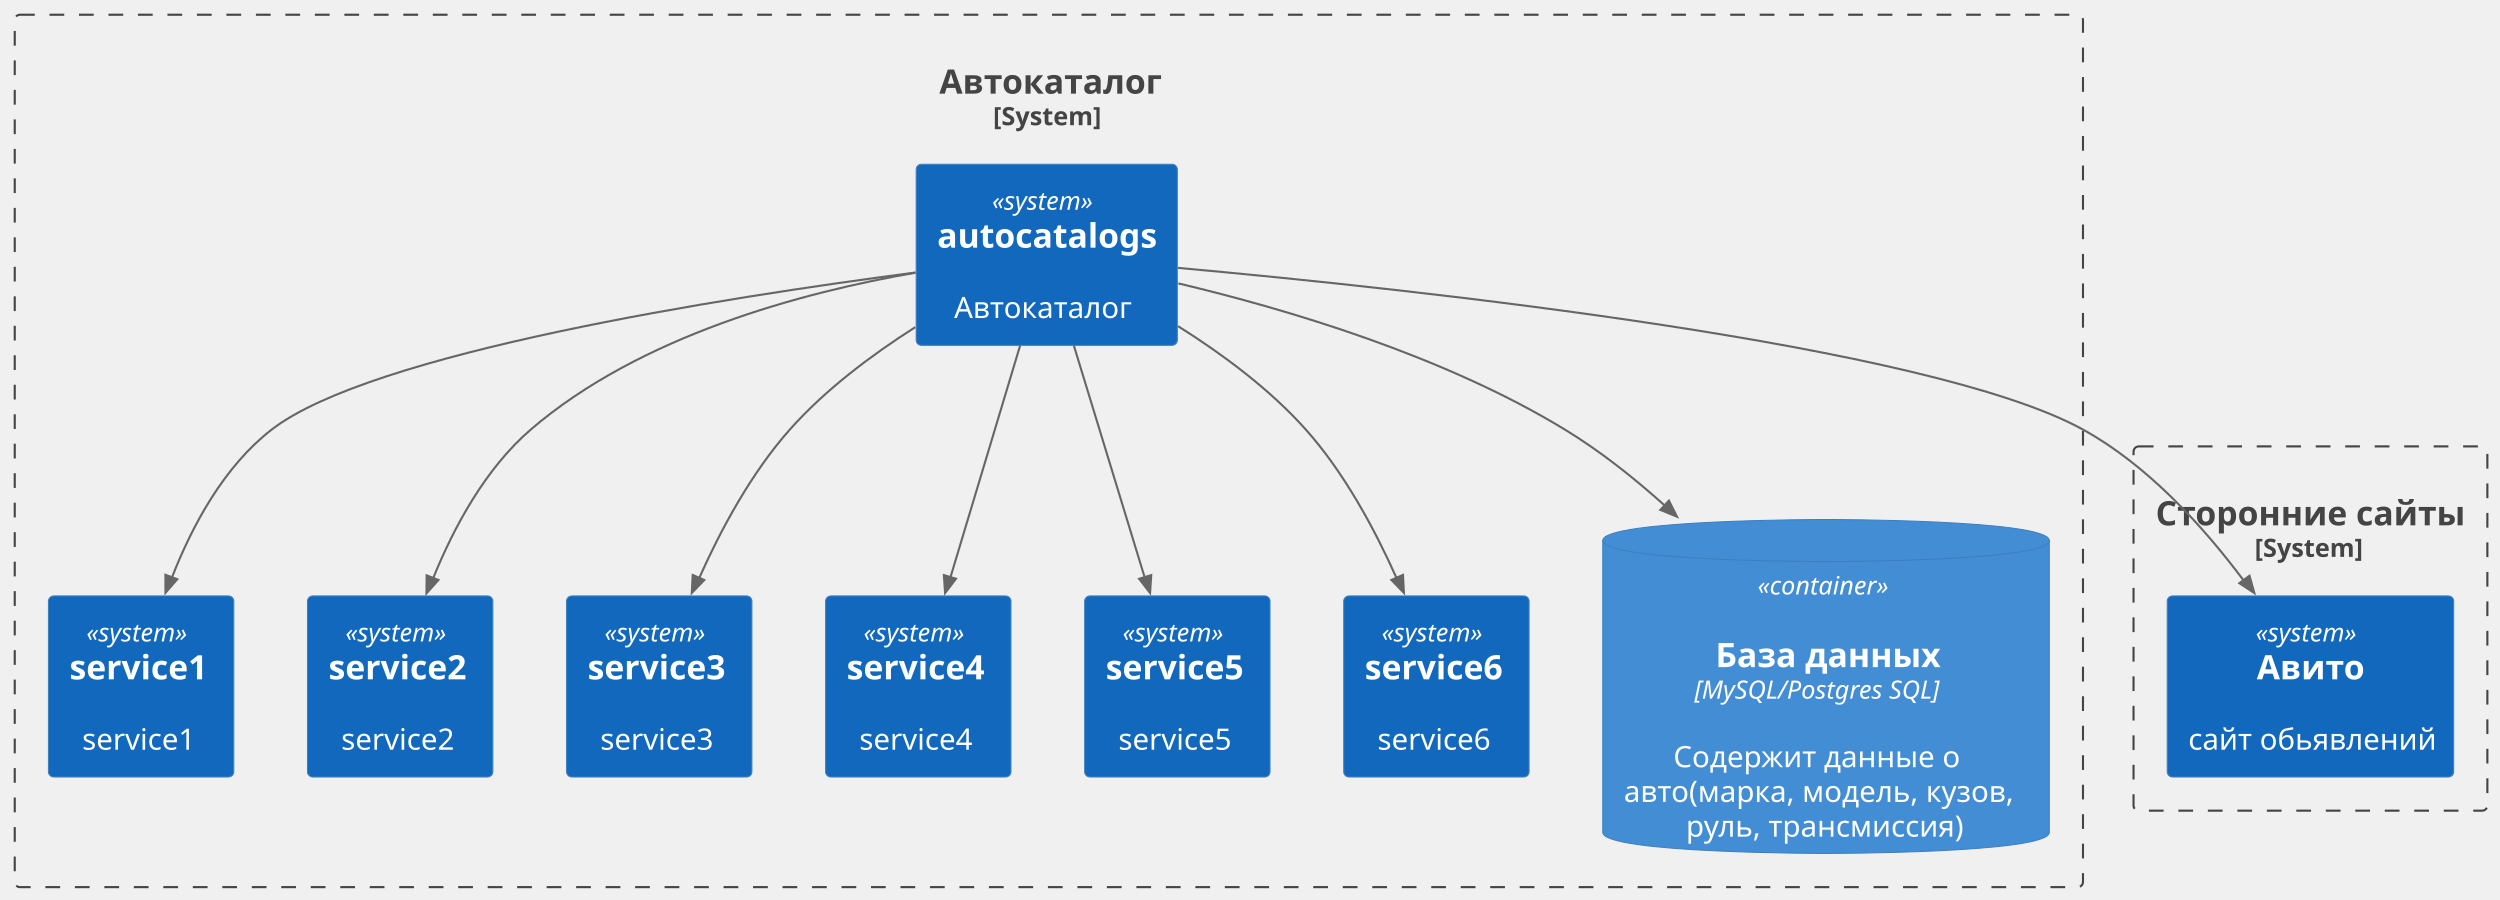
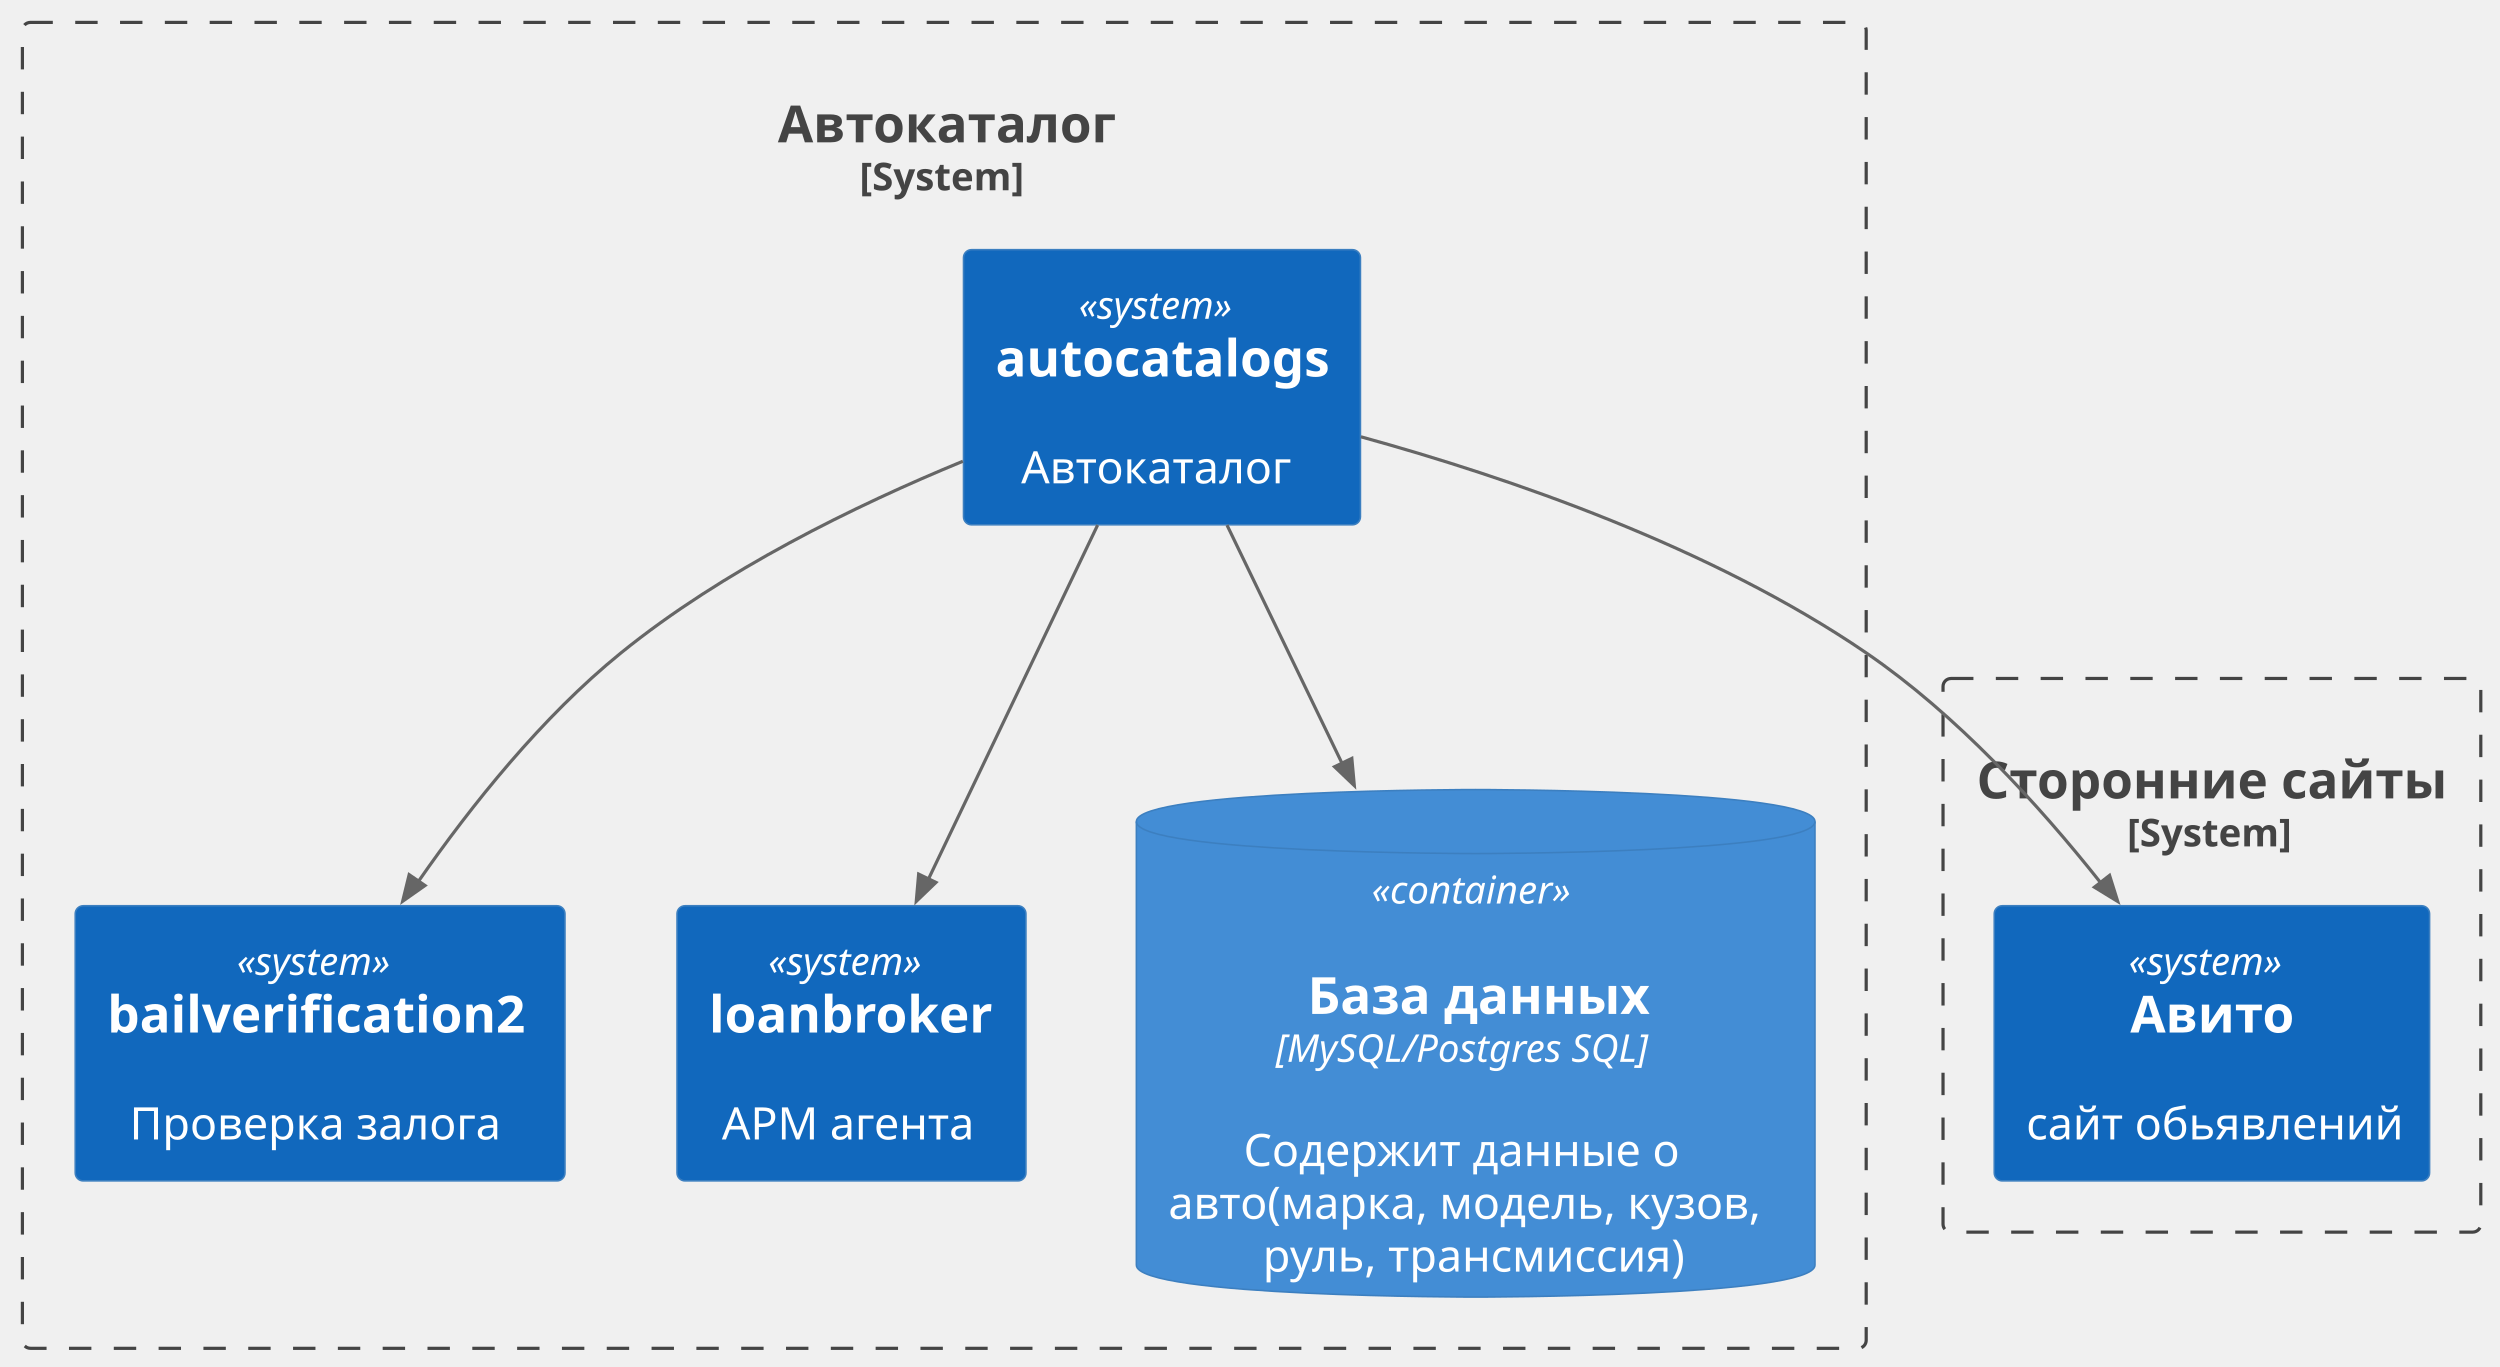
- <svg xmlns="http://www.w3.org/2000/svg" contentStyleType="text/css" height="427px" preserveAspectRatio="none" style="width:1187px;height:427px;background:#FFFFFF;" version="1.1" viewBox="0 0 1187 427" width="1187px" zoomAndPan="magnify">
+ <svg xmlns="http://www.w3.org/2000/svg" contentStyleType="text/css" height="427px" preserveAspectRatio="none" style="width:781px;height:427px;background:#FFFFFF;" version="1.1" viewBox="0 0 781 427" width="781px" zoomAndPan="magnify">
  <defs />
  <g>
    <g id="cluster_https">
-       <rect fill="none" height="172.95" rx="2.5" ry="2.5" style="stroke:#444444;stroke-width:1.0;stroke-dasharray:7.0,7.0;" width="168" x="1013" y="211.96" />
-       <text fill="#444444" font-family="sans-serif" font-size="16" font-weight="bold" lengthAdjust="spacing" textLength="147" x="1023.5" y="249.429">Сторонние сайты</text>
-       <text fill="#444444" font-family="sans-serif" font-size="12" font-weight="bold" lengthAdjust="spacing" textLength="53" x="1070.5" y="264.405">[System]</text>
+       <rect fill="none" height="172.95" rx="2.5" ry="2.5" style="stroke:#444444;stroke-width:1.0;stroke-dasharray:7.0,7.0;" width="168" x="607" y="211.96" />
+       <text fill="#444444" font-family="sans-serif" font-size="16" font-weight="bold" lengthAdjust="spacing" textLength="147" x="617.5" y="249.429">Сторонние сайты</text>
+       <text fill="#444444" font-family="sans-serif" font-size="12" font-weight="bold" lengthAdjust="spacing" textLength="53" x="664.5" y="264.405">[System]</text>
    </g>
    <g id="cluster_Autocatalogs">
-       <rect fill="none" height="414.21" rx="2.5" ry="2.5" style="stroke:#444444;stroke-width:1.0;stroke-dasharray:7.0,7.0;" width="982" x="7" y="7" />
-       <text fill="#444444" font-family="sans-serif" font-size="16" font-weight="bold" lengthAdjust="spacing" textLength="104" x="446" y="44.469">Автокаталог</text>
-       <text fill="#444444" font-family="sans-serif" font-size="12" font-weight="bold" lengthAdjust="spacing" textLength="53" x="471.5" y="59.445">[System]</text>
+       <rect fill="none" height="414.21" rx="2.5" ry="2.5" style="stroke:#444444;stroke-width:1.0;stroke-dasharray:7.0,7.0;" width="576" x="7" y="7" />
+       <text fill="#444444" font-family="sans-serif" font-size="16" font-weight="bold" lengthAdjust="spacing" textLength="104" x="243" y="44.469">Автокаталог</text>
+       <text fill="#444444" font-family="sans-serif" font-size="12" font-weight="bold" lengthAdjust="spacing" textLength="53" x="268.5" y="59.445">[System]</text>
    </g>
    <g id="elem_avitoCatalog">
-       <rect fill="#1168BD" height="85.953" rx="2.5" ry="2.5" style="stroke:#3C7FC0;stroke-width:0.5;" width="136" x="1029" y="282.96" />
-       <text fill="#FFFFFF" font-family="sans-serif" font-size="12" font-style="italic" lengthAdjust="spacing" textLength="52" x="1071" y="304.562">«system»</text>
-       <text fill="#FFFFFF" font-family="sans-serif" font-size="16" font-weight="bold" lengthAdjust="spacing" textLength="51" x="1071.5" y="322.562">Авито</text>
-       <text fill="#FFFFFF" font-family="sans-serif" font-size="14" lengthAdjust="spacing" textLength="4" x="1095" y="339.472"> </text>
-       <text fill="#FFFFFF" font-family="sans-serif" font-size="14" lengthAdjust="spacing" textLength="116" x="1039" y="355.96">сайт обьявлений</text>
+       <rect fill="#1168BD" height="85.953" rx="2.5" ry="2.5" style="stroke:#3C7FC0;stroke-width:0.5;" width="136" x="623" y="282.96" />
+       <text fill="#FFFFFF" font-family="sans-serif" font-size="12" font-style="italic" lengthAdjust="spacing" textLength="52" x="665" y="304.562">«system»</text>
+       <text fill="#FFFFFF" font-family="sans-serif" font-size="16" font-weight="bold" lengthAdjust="spacing" textLength="51" x="665.5" y="322.562">Авито</text>
+       <text fill="#FFFFFF" font-family="sans-serif" font-size="14" lengthAdjust="spacing" textLength="4" x="689" y="339.472"> </text>
+       <text fill="#FFFFFF" font-family="sans-serif" font-size="14" lengthAdjust="spacing" textLength="116" x="633" y="355.96">сайт обьявлений</text>
    </g>
    <g id="elem_autocatalogs">
-       <rect fill="#1168BD" height="85.953" rx="2.5" ry="2.5" style="stroke:#3C7FC0;stroke-width:0.5;" width="124" x="435" y="78" />
-       <text fill="#FFFFFF" font-family="sans-serif" font-size="12" font-style="italic" lengthAdjust="spacing" textLength="52" x="471" y="99.602">«system»</text>
-       <text fill="#FFFFFF" font-family="sans-serif" font-size="16" font-weight="bold" lengthAdjust="spacing" textLength="104" x="445" y="117.602">autocatalogs</text>
-       <text fill="#FFFFFF" font-family="sans-serif" font-size="14" lengthAdjust="spacing" textLength="4" x="495" y="134.512"> </text>
-       <text fill="#FFFFFF" font-family="sans-serif" font-size="14" lengthAdjust="spacing" textLength="88" x="453" y="151">Автокаталог</text>
+       <rect fill="#1168BD" height="85.953" rx="2.5" ry="2.5" style="stroke:#3C7FC0;stroke-width:0.5;" width="124" x="301" y="78" />
+       <text fill="#FFFFFF" font-family="sans-serif" font-size="12" font-style="italic" lengthAdjust="spacing" textLength="52" x="337" y="99.602">«system»</text>
+       <text fill="#FFFFFF" font-family="sans-serif" font-size="16" font-weight="bold" lengthAdjust="spacing" textLength="104" x="311" y="117.602">autocatalogs</text>
+       <text fill="#FFFFFF" font-family="sans-serif" font-size="14" lengthAdjust="spacing" textLength="4" x="361" y="134.512"> </text>
+       <text fill="#FFFFFF" font-family="sans-serif" font-size="14" lengthAdjust="spacing" textLength="88" x="319" y="151">Автокаталог</text>
    </g>
-     <g id="elem_service1">
-       <rect fill="#1168BD" height="85.953" rx="2.5" ry="2.5" style="stroke:#3C7FC0;stroke-width:0.5;" width="88" x="23" y="282.96" />
-       <text fill="#FFFFFF" font-family="sans-serif" font-size="12" font-style="italic" lengthAdjust="spacing" textLength="52" x="41" y="304.562">«system»</text>
-       <text fill="#FFFFFF" font-family="sans-serif" font-size="16" font-weight="bold" lengthAdjust="spacing" textLength="68" x="33" y="322.562">service1</text>
-       <text fill="#FFFFFF" font-family="sans-serif" font-size="14" lengthAdjust="spacing" textLength="4" x="65" y="339.472"> </text>
-       <text fill="#FFFFFF" font-family="sans-serif" font-size="14" lengthAdjust="spacing" textLength="56" x="39" y="355.96">service1</text>
+     <g id="elem_bailverification2">
+       <rect fill="#1168BD" height="85.953" rx="2.5" ry="2.5" style="stroke:#3C7FC0;stroke-width:0.5;" width="153" x="23.5" y="282.96" />
+       <text fill="#FFFFFF" font-family="sans-serif" font-size="12" font-style="italic" lengthAdjust="spacing" textLength="52" x="74" y="304.562">«system»</text>
+       <text fill="#FFFFFF" font-family="sans-serif" font-size="16" font-weight="bold" lengthAdjust="spacing" textLength="133" x="33.5" y="322.562">bailverification2</text>
+       <text fill="#FFFFFF" font-family="sans-serif" font-size="14" lengthAdjust="spacing" textLength="4" x="98" y="339.472"> </text>
+       <text fill="#FFFFFF" font-family="sans-serif" font-size="14" lengthAdjust="spacing" textLength="119" x="40.5" y="355.96">Проверка залога</text>
    </g>
-     <g id="elem_service2">
-       <rect fill="#1168BD" height="85.953" rx="2.5" ry="2.5" style="stroke:#3C7FC0;stroke-width:0.5;" width="88" x="146" y="282.96" />
-       <text fill="#FFFFFF" font-family="sans-serif" font-size="12" font-style="italic" lengthAdjust="spacing" textLength="52" x="164" y="304.562">«system»</text>
-       <text fill="#FFFFFF" font-family="sans-serif" font-size="16" font-weight="bold" lengthAdjust="spacing" textLength="68" x="156" y="322.562">service2</text>
-       <text fill="#FFFFFF" font-family="sans-serif" font-size="14" lengthAdjust="spacing" textLength="4" x="188" y="339.472"> </text>
-       <text fill="#FFFFFF" font-family="sans-serif" font-size="14" lengthAdjust="spacing" textLength="56" x="162" y="355.96">service2</text>
-     </g>
-     <g id="elem_service3">
-       <rect fill="#1168BD" height="85.953" rx="2.5" ry="2.5" style="stroke:#3C7FC0;stroke-width:0.5;" width="88" x="269" y="282.96" />
-       <text fill="#FFFFFF" font-family="sans-serif" font-size="12" font-style="italic" lengthAdjust="spacing" textLength="52" x="287" y="304.562">«system»</text>
-       <text fill="#FFFFFF" font-family="sans-serif" font-size="16" font-weight="bold" lengthAdjust="spacing" textLength="68" x="279" y="322.562">service3</text>
-       <text fill="#FFFFFF" font-family="sans-serif" font-size="14" lengthAdjust="spacing" textLength="4" x="311" y="339.472"> </text>
-       <text fill="#FFFFFF" font-family="sans-serif" font-size="14" lengthAdjust="spacing" textLength="56" x="285" y="355.96">service3</text>
-     </g>
-     <g id="elem_service4">
-       <rect fill="#1168BD" height="85.953" rx="2.5" ry="2.5" style="stroke:#3C7FC0;stroke-width:0.5;" width="88" x="392" y="282.96" />
-       <text fill="#FFFFFF" font-family="sans-serif" font-size="12" font-style="italic" lengthAdjust="spacing" textLength="52" x="410" y="304.562">«system»</text>
-       <text fill="#FFFFFF" font-family="sans-serif" font-size="16" font-weight="bold" lengthAdjust="spacing" textLength="68" x="402" y="322.562">service4</text>
-       <text fill="#FFFFFF" font-family="sans-serif" font-size="14" lengthAdjust="spacing" textLength="4" x="434" y="339.472"> </text>
-       <text fill="#FFFFFF" font-family="sans-serif" font-size="14" lengthAdjust="spacing" textLength="56" x="408" y="355.96">service4</text>
-     </g>
-     <g id="elem_service5">
-       <rect fill="#1168BD" height="85.953" rx="2.5" ry="2.5" style="stroke:#3C7FC0;stroke-width:0.5;" width="88" x="515" y="282.96" />
-       <text fill="#FFFFFF" font-family="sans-serif" font-size="12" font-style="italic" lengthAdjust="spacing" textLength="52" x="533" y="304.562">«system»</text>
-       <text fill="#FFFFFF" font-family="sans-serif" font-size="16" font-weight="bold" lengthAdjust="spacing" textLength="68" x="525" y="322.562">service5</text>
-       <text fill="#FFFFFF" font-family="sans-serif" font-size="14" lengthAdjust="spacing" textLength="4" x="557" y="339.472"> </text>
-       <text fill="#FFFFFF" font-family="sans-serif" font-size="14" lengthAdjust="spacing" textLength="56" x="531" y="355.96">service5</text>
-     </g>
-     <g id="elem_service6">
-       <rect fill="#1168BD" height="85.953" rx="2.5" ry="2.5" style="stroke:#3C7FC0;stroke-width:0.5;" width="88" x="638" y="282.96" />
-       <text fill="#FFFFFF" font-family="sans-serif" font-size="12" font-style="italic" lengthAdjust="spacing" textLength="52" x="656" y="304.562">«system»</text>
-       <text fill="#FFFFFF" font-family="sans-serif" font-size="16" font-weight="bold" lengthAdjust="spacing" textLength="68" x="648" y="322.562">service6</text>
-       <text fill="#FFFFFF" font-family="sans-serif" font-size="14" lengthAdjust="spacing" textLength="4" x="680" y="339.472"> </text>
-       <text fill="#FFFFFF" font-family="sans-serif" font-size="14" lengthAdjust="spacing" textLength="56" x="654" y="355.96">service6</text>
+     <g id="elem_loanbroker">
+       <rect fill="#1168BD" height="85.953" rx="2.5" ry="2.5" style="stroke:#3C7FC0;stroke-width:0.5;" width="109" x="211.5" y="282.96" />
+       <text fill="#FFFFFF" font-family="sans-serif" font-size="12" font-style="italic" lengthAdjust="spacing" textLength="52" x="240" y="304.562">«system»</text>
+       <text fill="#FFFFFF" font-family="sans-serif" font-size="16" font-weight="bold" lengthAdjust="spacing" textLength="89" x="221.5" y="322.562">loanbroker</text>
+       <text fill="#FFFFFF" font-family="sans-serif" font-size="14" lengthAdjust="spacing" textLength="4" x="264" y="339.472"> </text>
+       <text fill="#FFFFFF" font-family="sans-serif" font-size="14" lengthAdjust="spacing" textLength="81" x="225.5" y="355.96">АРМ агента</text>
    </g>
    <g id="elem_autocatalogsdb">
-       <path d="M761,256.66 C761,246.66 867,246.66 867,246.66 C867,246.66 973,246.66 973,256.66 L973,395.211 C973,405.211 867,405.211 867,405.211 C867,405.211 761,405.211 761,395.211 L761,256.66 " fill="#438DD5" style="stroke:#3C7FC0;stroke-width:0.5;" />
-       <path d="M761,256.66 C761,266.66 867,266.66 867,266.66 C867,266.66 973,266.66 973,256.66 " fill="none" style="stroke:#3C7FC0;stroke-width:0.5;" />
-       <text fill="#FFFFFF" font-family="sans-serif" font-size="12" font-style="italic" lengthAdjust="spacing" textLength="65" x="834.5" y="282.262">«container»</text>
-       <text fill="#FFFFFF" font-family="sans-serif" font-size="14" lengthAdjust="spacing" textLength="4" x="865" y="298.328"> </text>
-       <text fill="#FFFFFF" font-family="sans-serif" font-size="16" font-weight="bold" lengthAdjust="spacing" textLength="105" x="814.5" y="316.75">База данных</text>
-       <text fill="#FFFFFF" font-family="sans-serif" font-size="12" font-style="italic" lengthAdjust="spacing" textLength="125" x="804.5" y="331.726">[MySQL/Postgres SQL]</text>
-       <text fill="#FFFFFF" font-family="sans-serif" font-size="14" lengthAdjust="spacing" textLength="4" x="865" y="347.793"> </text>
-       <text fill="#FFFFFF" font-family="sans-serif" font-size="14" lengthAdjust="spacing" textLength="141" x="794.5" y="364.281">Содержит данные о</text>
-       <text fill="#FFFFFF" font-family="sans-serif" font-size="14" lengthAdjust="spacing" textLength="188" x="771" y="380.769">авто(марка, модель, кузов,</text>
-       <text fill="#FFFFFF" font-family="sans-serif" font-size="14" lengthAdjust="spacing" textLength="133" x="800.5" y="397.258">руль, трансмиссия)</text>
+       <path d="M355,256.66 C355,246.66 461,246.66 461,246.66 C461,246.66 567,246.66 567,256.66 L567,395.211 C567,405.211 461,405.211 461,405.211 C461,405.211 355,405.211 355,395.211 L355,256.66 " fill="#438DD5" style="stroke:#3C7FC0;stroke-width:0.5;" />
+       <path d="M355,256.66 C355,266.66 461,266.66 461,266.66 C461,266.66 567,266.66 567,256.66 " fill="none" style="stroke:#3C7FC0;stroke-width:0.5;" />
+       <text fill="#FFFFFF" font-family="sans-serif" font-size="12" font-style="italic" lengthAdjust="spacing" textLength="65" x="428.5" y="282.262">«container»</text>
+       <text fill="#FFFFFF" font-family="sans-serif" font-size="14" lengthAdjust="spacing" textLength="4" x="459" y="298.328"> </text>
+       <text fill="#FFFFFF" font-family="sans-serif" font-size="16" font-weight="bold" lengthAdjust="spacing" textLength="105" x="408.5" y="316.75">База данных</text>
+       <text fill="#FFFFFF" font-family="sans-serif" font-size="12" font-style="italic" lengthAdjust="spacing" textLength="125" x="398.5" y="331.726">[MySQL/Postgres SQL]</text>
+       <text fill="#FFFFFF" font-family="sans-serif" font-size="14" lengthAdjust="spacing" textLength="4" x="459" y="347.793"> </text>
+       <text fill="#FFFFFF" font-family="sans-serif" font-size="14" lengthAdjust="spacing" textLength="141" x="388.5" y="364.281">Содержит данные о</text>
+       <text fill="#FFFFFF" font-family="sans-serif" font-size="14" lengthAdjust="spacing" textLength="188" x="365" y="380.769">авто(марка, модель, кузов,</text>
+       <text fill="#FFFFFF" font-family="sans-serif" font-size="14" lengthAdjust="spacing" textLength="133" x="394.5" y="397.258">руль, трансмиссия)</text>
    </g>
    <g id="link_autocatalogs_autocatalogsdb">
-       <path d="M559.46,134.55 C611.29,146.86 685.53,168.93 743,203.96 C759.74,214.16 776,227.01 790.93,240.5 " fill="none" id="autocatalogs-to-autocatalogsdb" style="stroke:#666666;stroke-width:1.0;" />
-       <polygon fill="#666666" points="796.24,245.32,792.393,237.691,788.325,242.101,796.24,245.32" style="stroke:#666666;stroke-width:1.0;" />
+       <path d="M383.31,164.03 C393.72,185.6 406.81,212.71 419.26,238.48 " fill="none" id="autocatalogs-to-autocatalogsdb" style="stroke:#666666;stroke-width:1.0;" />
+       <polygon fill="#666666" points="423.09,245.43,422.311,236.922,416.908,239.532,423.09,245.43" style="stroke:#666666;stroke-width:1.0;" />
    </g>
    <g id="link_autocatalogs_avitoCatalog">
-       <path d="M559.32,127.19 C674.59,137.65 916,163.74 989,203.96 C1019.77,220.91 1046.2,250.07 1065.21,275.52 " fill="none" id="autocatalogs-to-avitoCatalog" style="stroke:#666666;stroke-width:1.0;" />
-       <polygon fill="#666666" points="1070.37,281.59,1068.072,273.361,1063.228,276.901,1070.37,281.59" style="stroke:#666666;stroke-width:1.0;" />
+       <path d="M425.14,136.45 C471.43,149.2 534.7,170.96 583,203.96 C611.14,223.18 636.82,251.28 656.07,275.55 " fill="none" id="autocatalogs-to-avitoCatalog" style="stroke:#666666;stroke-width:1.0;" />
+       <polygon fill="#666666" points="661.58,281.62,659.025,273.467,654.294,277.157,661.58,281.62" style="stroke:#666666;stroke-width:1.0;" />
    </g>
-     <g id="link_autocatalogs_service1">
-       <path d="M434.72,129.39 C342.7,141.39 176.19,167.47 129,203.96 C106.35,221.47 91.25,249.54 81.62,274.24 " fill="none" id="autocatalogs-to-service1" style="stroke:#666666;stroke-width:1.0;" />
-       <polygon fill="#666666" points="78.57,281.46,84.168,275.005,78.543,272.916,78.57,281.46" style="stroke:#666666;stroke-width:1.0;" />
+     <g id="link_autocatalogs_bailverification2">
+       <path d="M300.81,144.09 C267.04,157.99 225.8,178.19 194,203.96 C169.37,223.91 147.3,251.5 130.75,275.3 " fill="none" id="autocatalogs-to-bailverification2" style="stroke:#666666;stroke-width:1.0;" />
+       <polygon fill="#666666" points="125.79,281.55,132.778,276.634,127.822,273.251,125.79,281.55" style="stroke:#666666;stroke-width:1.0;" />
    </g>
-     <g id="link_autocatalogs_service2">
-       <path d="M434.68,129.48 C380.88,138.81 303.87,159.37 252,203.96 C230.45,222.48 215.46,250.34 205.62,274.65 " fill="none" id="autocatalogs-to-service2" style="stroke:#666666;stroke-width:1.0;" />
-       <polygon fill="#666666" points="202.48,281.74,208.176,275.371,202.584,273.197,202.48,281.74" style="stroke:#666666;stroke-width:1.0;" />
-     </g>
-     <g id="link_autocatalogs_service3">
-       <path d="M434.56,155.35 C413.83,168.53 391.78,185.07 375,203.96 C356.77,224.48 342.31,251.32 331.96,274.5 " fill="none" id="autocatalogs-to-service3" style="stroke:#666666;stroke-width:1.0;" />
-       <polygon fill="#666666" points="328.46,281.53,334.401,275.389,328.898,272.997,328.46,281.53" style="stroke:#666666;stroke-width:1.0;" />
-     </g>
-     <g id="link_autocatalogs_service4">
-       <path d="M484.36,164.03 C474.74,196.04 461.46,240.22 451.25,274.19 " fill="none" id="autocatalogs-to-service4" style="stroke:#666666;stroke-width:1.0;" />
-       <polygon fill="#666666" points="448.73,281.59,453.905,274.791,448.158,273.065,448.73,281.59" style="stroke:#666666;stroke-width:1.0;" />
-     </g>
-     <g id="link_autocatalogs_service5">
-       <path d="M509.85,164.03 C519.62,196.04 533.12,240.22 543.5,274.19 " fill="none" id="autocatalogs-to-service5" style="stroke:#666666;stroke-width:1.0;" />
-       <polygon fill="#666666" points="546.06,281.59,546.598,273.063,540.859,274.812,546.06,281.59" style="stroke:#666666;stroke-width:1.0;" />
-     </g>
-     <g id="link_autocatalogs_service6">
-       <path d="M559.33,154.87 C580.42,168.11 602.92,184.81 620,203.96 C638.27,224.44 652.73,251.28 663.08,274.47 " fill="none" id="autocatalogs-to-service6" style="stroke:#666666;stroke-width:1.0;" />
-       <polygon fill="#666666" points="666.57,281.5,666.138,272.967,660.634,275.355,666.57,281.5" style="stroke:#666666;stroke-width:1.0;" />
+     <g id="link_autocatalogs_loanbroker">
+       <path d="M342.9,164.03 C327.54,196.17 306.31,240.59 290.05,274.62 " fill="none" id="autocatalogs-to-loanbroker" style="stroke:#666666;stroke-width:1.0;" />
+       <polygon fill="#666666" points="286.24,281.59,292.398,275.667,286.985,273.079,286.24,281.59" style="stroke:#666666;stroke-width:1.0;" />
    </g>
  </g>
</svg>
